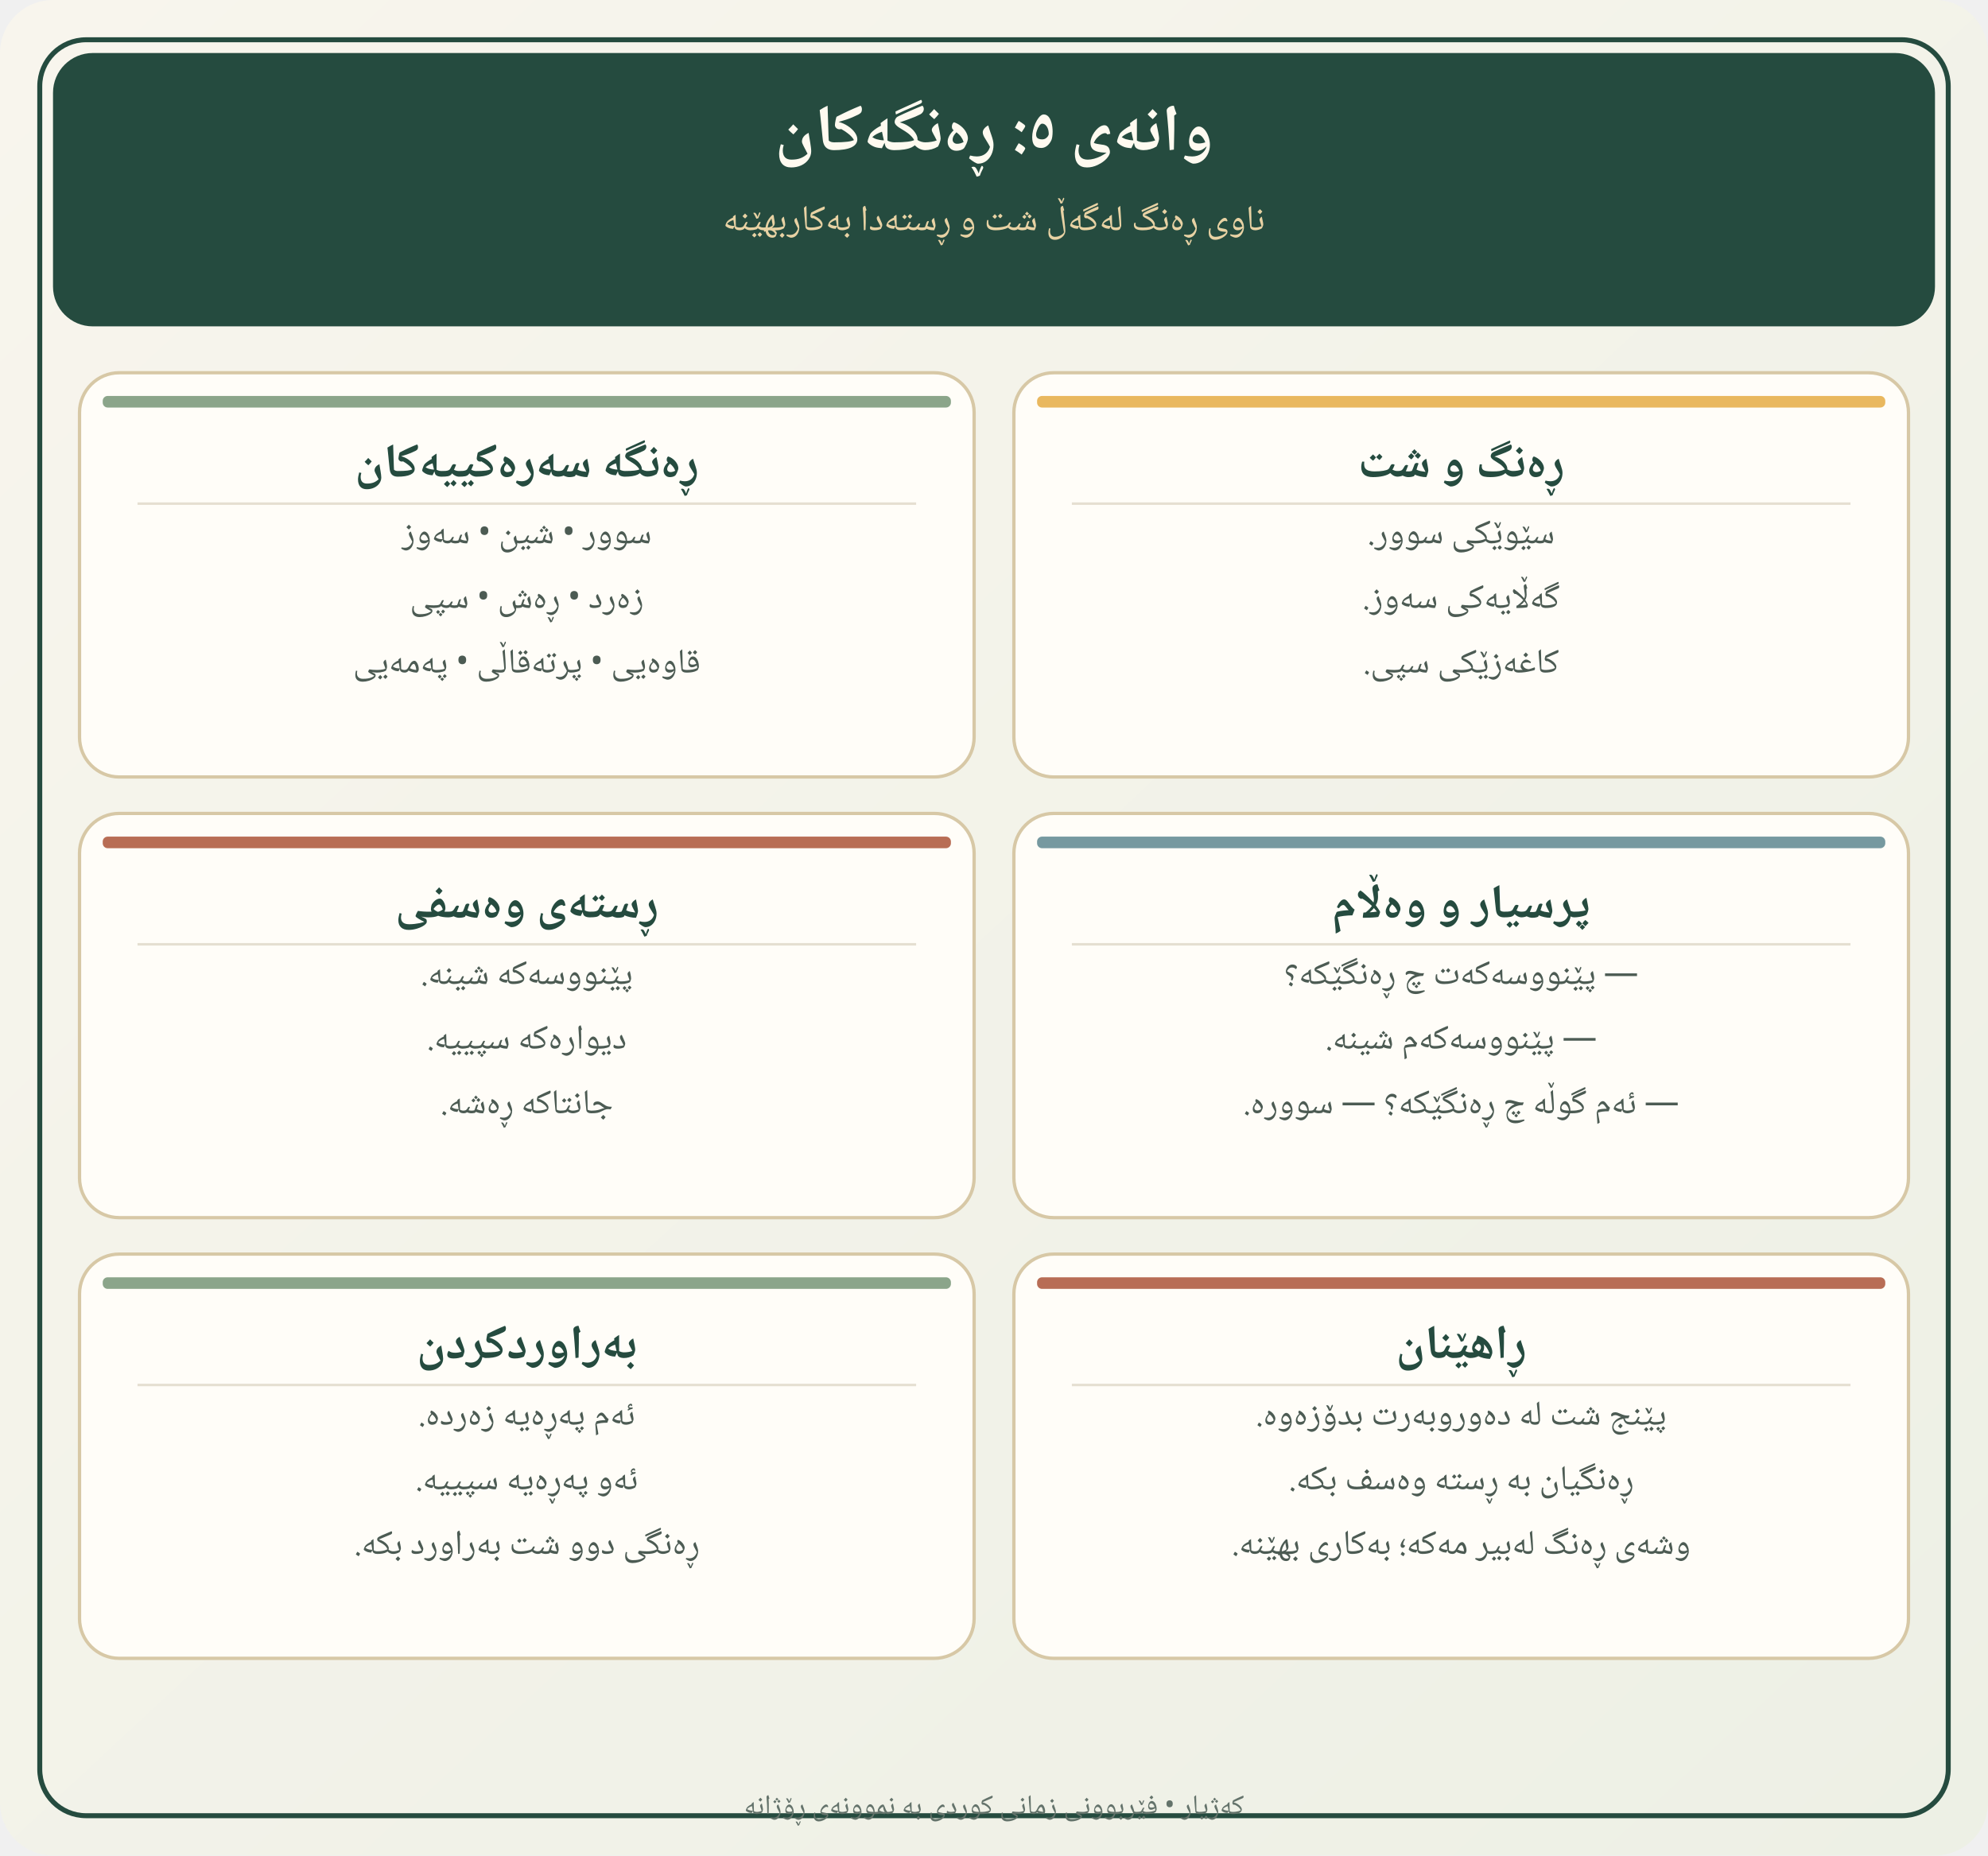
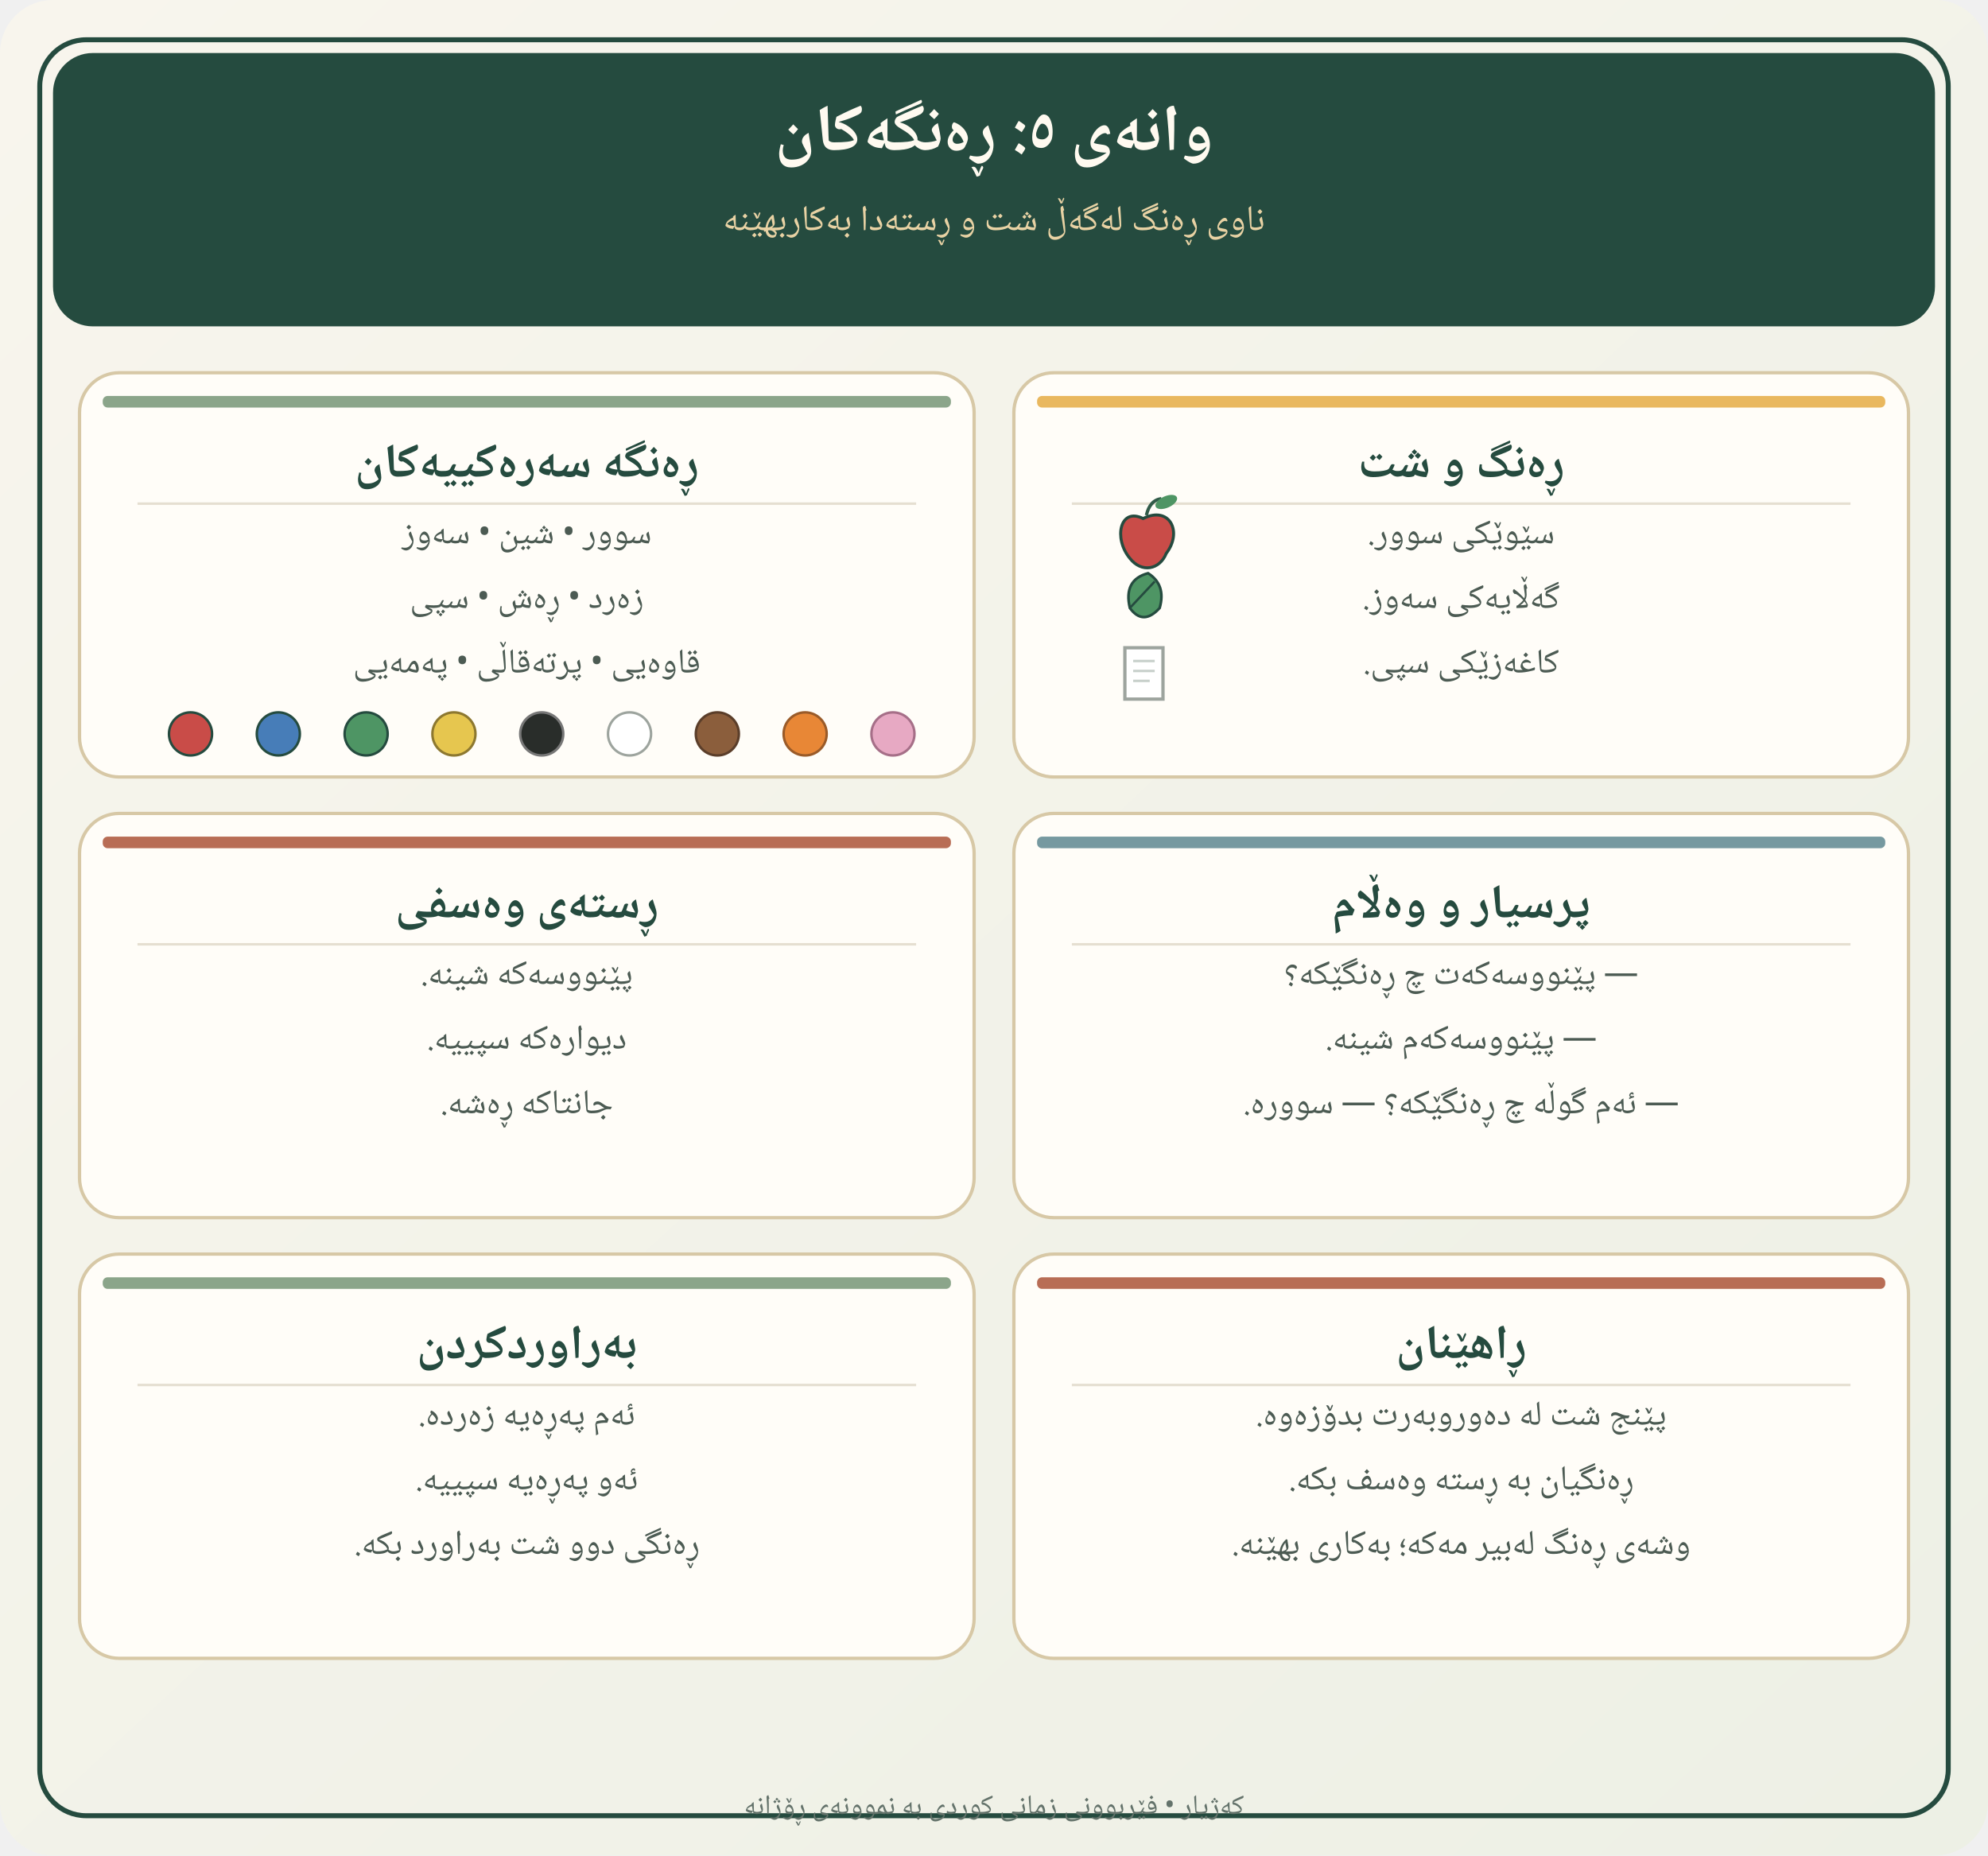
<svg xmlns="http://www.w3.org/2000/svg" width="1200" height="1120" viewBox="0 0 1200 1120" role="img" aria-label="وانەی ٥: ڕەنگەکان">
  <defs>
    <linearGradient id="bg" x1="0" y1="0" x2="1" y2="1">
      <stop offset="0" stop-color="#f8f5ed" />
      <stop offset="1" stop-color="#edf0e5" />
    </linearGradient>
  </defs>
  <rect width="1200" height="1120" rx="32" fill="url(#bg)" />
  <rect x="24" y="24" width="1152" height="1072" rx="28" fill="none" stroke="#254b3f" stroke-width="3" />
  <rect x="32" y="32" width="1136" height="165" rx="24" fill="#254b3f" />
  <text x="600" y="91" text-anchor="middle" direction="rtl" unicode-bidi="plaintext" font-family="Noto Naskh Arabic, Noto Sans Arabic, sans-serif" font-size="40" font-weight="700" fill="#fffaf0">وانەی ٥: ڕەنگەکان</text>
  <text x="600" y="139" text-anchor="middle" direction="rtl" unicode-bidi="plaintext" font-family="Noto Naskh Arabic, Noto Sans Arabic, sans-serif" font-size="22" fill="#e8d2a4">ناوی ڕەنگ لەگەڵ شت و ڕستەدا بەکاربهێنە</text>
  <g>
    <rect x="48" y="225" width="540" height="244" rx="24" fill="#fffdf8" stroke="#d7c8a6" stroke-width="2" />
    <rect x="62" y="239" width="512" height="7" rx="3" fill="#8ba58a" />
    <text x="318" y="288" text-anchor="middle" direction="rtl" unicode-bidi="plaintext" font-family="Noto Naskh Arabic, Noto Sans Arabic, sans-serif" font-size="29" font-weight="700" fill="#254b3f">ڕەنگە سەرەکییەکان</text>
    <path d="M83 304 H553" stroke="#e5dfd1" stroke-width="1.5" />
    <text x="318" y="328" text-anchor="middle" direction="rtl" unicode-bidi="plaintext" font-family="Noto Naskh Arabic, Noto Sans Arabic, sans-serif" font-size="21" fill="#4c5b53">سوور • شین • سەوز</text>
    <text x="318" y="367" text-anchor="middle" direction="rtl" unicode-bidi="plaintext" font-family="Noto Naskh Arabic, Noto Sans Arabic, sans-serif" font-size="21" fill="#4c5b53">زەرد • ڕەش • سپی</text>
    <text x="318" y="406" text-anchor="middle" direction="rtl" unicode-bidi="plaintext" font-family="Noto Naskh Arabic, Noto Sans Arabic, sans-serif" font-size="21" fill="#4c5b53">قاوەیی • پرتەقاڵی • پەمەیی</text>
+     <g aria-label="نیشاندانی ڕەنگەکان">
+       <circle cx="115" cy="443" r="13" fill="#c94c48" stroke="#254b3f" stroke-width="1.5" />
+       <circle cx="168" cy="443" r="13" fill="#477db8" stroke="#254b3f" stroke-width="1.5" />
+       <circle cx="221" cy="443" r="13" fill="#4e9564" stroke="#254b3f" stroke-width="1.5" />
+       <circle cx="274" cy="443" r="13" fill="#e6c64f" stroke="#8d7830" stroke-width="1.5" />
+       <circle cx="327" cy="443" r="13" fill="#292d2a" stroke="#777" stroke-width="1.5" />
+       <circle cx="380" cy="443" r="13" fill="#ffffff" stroke="#9da49e" stroke-width="1.5" />
+       <circle cx="433" cy="443" r="13" fill="#8b5e3c" stroke="#5b3e2a" stroke-width="1.5" />
+       <circle cx="486" cy="443" r="13" fill="#e88736" stroke="#9a5b29" stroke-width="1.5" />
+       <circle cx="539" cy="443" r="13" fill="#e7a9c3" stroke="#a66f88" stroke-width="1.5" />
+     </g>
  </g>
  <g>
    <rect x="612" y="225" width="540" height="244" rx="24" fill="#fffdf8" stroke="#d7c8a6" stroke-width="2" />
    <rect x="626" y="239" width="512" height="7" rx="3" fill="#e9b85f" />
    <text x="882" y="288" text-anchor="middle" direction="rtl" unicode-bidi="plaintext" font-family="Noto Naskh Arabic, Noto Sans Arabic, sans-serif" font-size="29" font-weight="700" fill="#254b3f">ڕەنگ و شت</text>
    <path d="M647 304 H1117" stroke="#e5dfd1" stroke-width="1.5" />
    <text x="882" y="328" text-anchor="middle" direction="rtl" unicode-bidi="plaintext" font-family="Noto Naskh Arabic, Noto Sans Arabic, sans-serif" font-size="21" fill="#4c5b53">سێوێکی سوور.</text>
    <text x="882" y="367" text-anchor="middle" direction="rtl" unicode-bidi="plaintext" font-family="Noto Naskh Arabic, Noto Sans Arabic, sans-serif" font-size="21" fill="#4c5b53">گەڵایەکی سەوز.</text>
    <text x="882" y="406" text-anchor="middle" direction="rtl" unicode-bidi="plaintext" font-family="Noto Naskh Arabic, Noto Sans Arabic, sans-serif" font-size="21" fill="#4c5b53">کاغەزێکی سپی.</text>
+     <g aria-label="وێنەی شتە نموونەکان">
+       <path d="M690 313 C676 306 672 325 682 337 C689 346 700 344 704 334 C714 321 706 305 690 313Z" fill="#c94c48" stroke="#254b3f" stroke-width="1.8" />
+       <path d="M692 311 Q694 302 701 301" fill="none" stroke="#315b49" stroke-width="2" />
+       <ellipse cx="704" cy="303" rx="7" ry="3.5" transform="rotate(-24 704 303)" fill="#4e9564" />
+       <path d="M682 367 Q678 350 693 346 Q704 353 700 367 Q690 378 682 367Z" fill="#4e9564" stroke="#254b3f" stroke-width="1.6" />
+       <path d="M682 367L697 351" stroke="#254b3f" stroke-width="1.4" />
+       <path d="M679 391 L702 391 L702 422 L679 422 Z" fill="#fff" stroke="#9da49e" stroke-width="2" />
+       <path d="M684 399H697 M684 405H697 M684 411H694" stroke="#c8d0cb" stroke-width="1.5" />
+     </g>
  </g>
  <g>
    <rect x="48" y="491" width="540" height="244" rx="24" fill="#fffdf8" stroke="#d7c8a6" stroke-width="2" />
    <rect x="62" y="505" width="512" height="7" rx="3" fill="#b86d55" />
    <text x="318" y="554" text-anchor="middle" direction="rtl" unicode-bidi="plaintext" font-family="Noto Naskh Arabic, Noto Sans Arabic, sans-serif" font-size="29" font-weight="700" fill="#254b3f">ڕستەی وەسفی</text>
    <path d="M83 570 H553" stroke="#e5dfd1" stroke-width="1.5" />
    <text x="318" y="594" text-anchor="middle" direction="rtl" unicode-bidi="plaintext" font-family="Noto Naskh Arabic, Noto Sans Arabic, sans-serif" font-size="21" fill="#4c5b53">پێنووسەکە شینە.</text>
    <text x="318" y="633" text-anchor="middle" direction="rtl" unicode-bidi="plaintext" font-family="Noto Naskh Arabic, Noto Sans Arabic, sans-serif" font-size="21" fill="#4c5b53">دیوارەکە سپییە.</text>
    <text x="318" y="672" text-anchor="middle" direction="rtl" unicode-bidi="plaintext" font-family="Noto Naskh Arabic, Noto Sans Arabic, sans-serif" font-size="21" fill="#4c5b53">جانتاکە ڕەشە.</text>
  </g>
  <g>
    <rect x="612" y="491" width="540" height="244" rx="24" fill="#fffdf8" stroke="#d7c8a6" stroke-width="2" />
    <rect x="626" y="505" width="512" height="7" rx="3" fill="#7699a0" />
    <text x="882" y="554" text-anchor="middle" direction="rtl" unicode-bidi="plaintext" font-family="Noto Naskh Arabic, Noto Sans Arabic, sans-serif" font-size="29" font-weight="700" fill="#254b3f">پرسیار و وەڵام</text>
    <path d="M647 570 H1117" stroke="#e5dfd1" stroke-width="1.5" />
    <text x="882" y="594" text-anchor="middle" direction="rtl" unicode-bidi="plaintext" font-family="Noto Naskh Arabic, Noto Sans Arabic, sans-serif" font-size="21" fill="#4c5b53">— پێنووسەکەت چ ڕەنگێکە؟</text>
    <text x="882" y="633" text-anchor="middle" direction="rtl" unicode-bidi="plaintext" font-family="Noto Naskh Arabic, Noto Sans Arabic, sans-serif" font-size="21" fill="#4c5b53">— پێنووسەکەم شینە.</text>
    <text x="882" y="672" text-anchor="middle" direction="rtl" unicode-bidi="plaintext" font-family="Noto Naskh Arabic, Noto Sans Arabic, sans-serif" font-size="21" fill="#4c5b53">— ئەم گوڵە چ ڕەنگێکە؟ — سوورە.</text>
  </g>
  <g>
    <rect x="48" y="757" width="540" height="244" rx="24" fill="#fffdf8" stroke="#d7c8a6" stroke-width="2" />
    <rect x="62" y="771" width="512" height="7" rx="3" fill="#8ba58a" />
    <text x="318" y="820" text-anchor="middle" direction="rtl" unicode-bidi="plaintext" font-family="Noto Naskh Arabic, Noto Sans Arabic, sans-serif" font-size="29" font-weight="700" fill="#254b3f">بەراوردکردن</text>
    <path d="M83 836 H553" stroke="#e5dfd1" stroke-width="1.5" />
    <text x="318" y="860" text-anchor="middle" direction="rtl" unicode-bidi="plaintext" font-family="Noto Naskh Arabic, Noto Sans Arabic, sans-serif" font-size="21" fill="#4c5b53">ئەم پەڕەیە زەردە.</text>
    <text x="318" y="899" text-anchor="middle" direction="rtl" unicode-bidi="plaintext" font-family="Noto Naskh Arabic, Noto Sans Arabic, sans-serif" font-size="21" fill="#4c5b53">ئەو پەڕەیە سپییە.</text>
    <text x="318" y="938" text-anchor="middle" direction="rtl" unicode-bidi="plaintext" font-family="Noto Naskh Arabic, Noto Sans Arabic, sans-serif" font-size="21" fill="#4c5b53">ڕەنگی دوو شت بەراورد بکە.</text>
  </g>
  <g>
    <rect x="612" y="757" width="540" height="244" rx="24" fill="#fffdf8" stroke="#d7c8a6" stroke-width="2" />
    <rect x="626" y="771" width="512" height="7" rx="3" fill="#b86d55" />
    <text x="882" y="820" text-anchor="middle" direction="rtl" unicode-bidi="plaintext" font-family="Noto Naskh Arabic, Noto Sans Arabic, sans-serif" font-size="29" font-weight="700" fill="#254b3f">ڕاهێنان</text>
    <path d="M647 836 H1117" stroke="#e5dfd1" stroke-width="1.5" />
    <text x="882" y="860" text-anchor="middle" direction="rtl" unicode-bidi="plaintext" font-family="Noto Naskh Arabic, Noto Sans Arabic, sans-serif" font-size="21" fill="#4c5b53">پێنج شت لە دەوروبەرت بدۆزەوە.</text>
    <text x="882" y="899" text-anchor="middle" direction="rtl" unicode-bidi="plaintext" font-family="Noto Naskh Arabic, Noto Sans Arabic, sans-serif" font-size="21" fill="#4c5b53">ڕەنگیان بە ڕستە وەسف بکە.</text>
    <text x="882" y="938" text-anchor="middle" direction="rtl" unicode-bidi="plaintext" font-family="Noto Naskh Arabic, Noto Sans Arabic, sans-serif" font-size="21" fill="#4c5b53">وشەی ڕەنگ لەبیر مەکە؛ بەکاری بهێنە.</text>
  </g>
  <text x="600" y="1095" text-anchor="middle" direction="rtl" unicode-bidi="plaintext" font-family="Noto Naskh Arabic, Noto Sans Arabic, sans-serif" font-size="17" fill="#64736b">کەژیار • فێربوونی زمانی کوردی بە نموونەی ڕۆژانە</text>
</svg>
